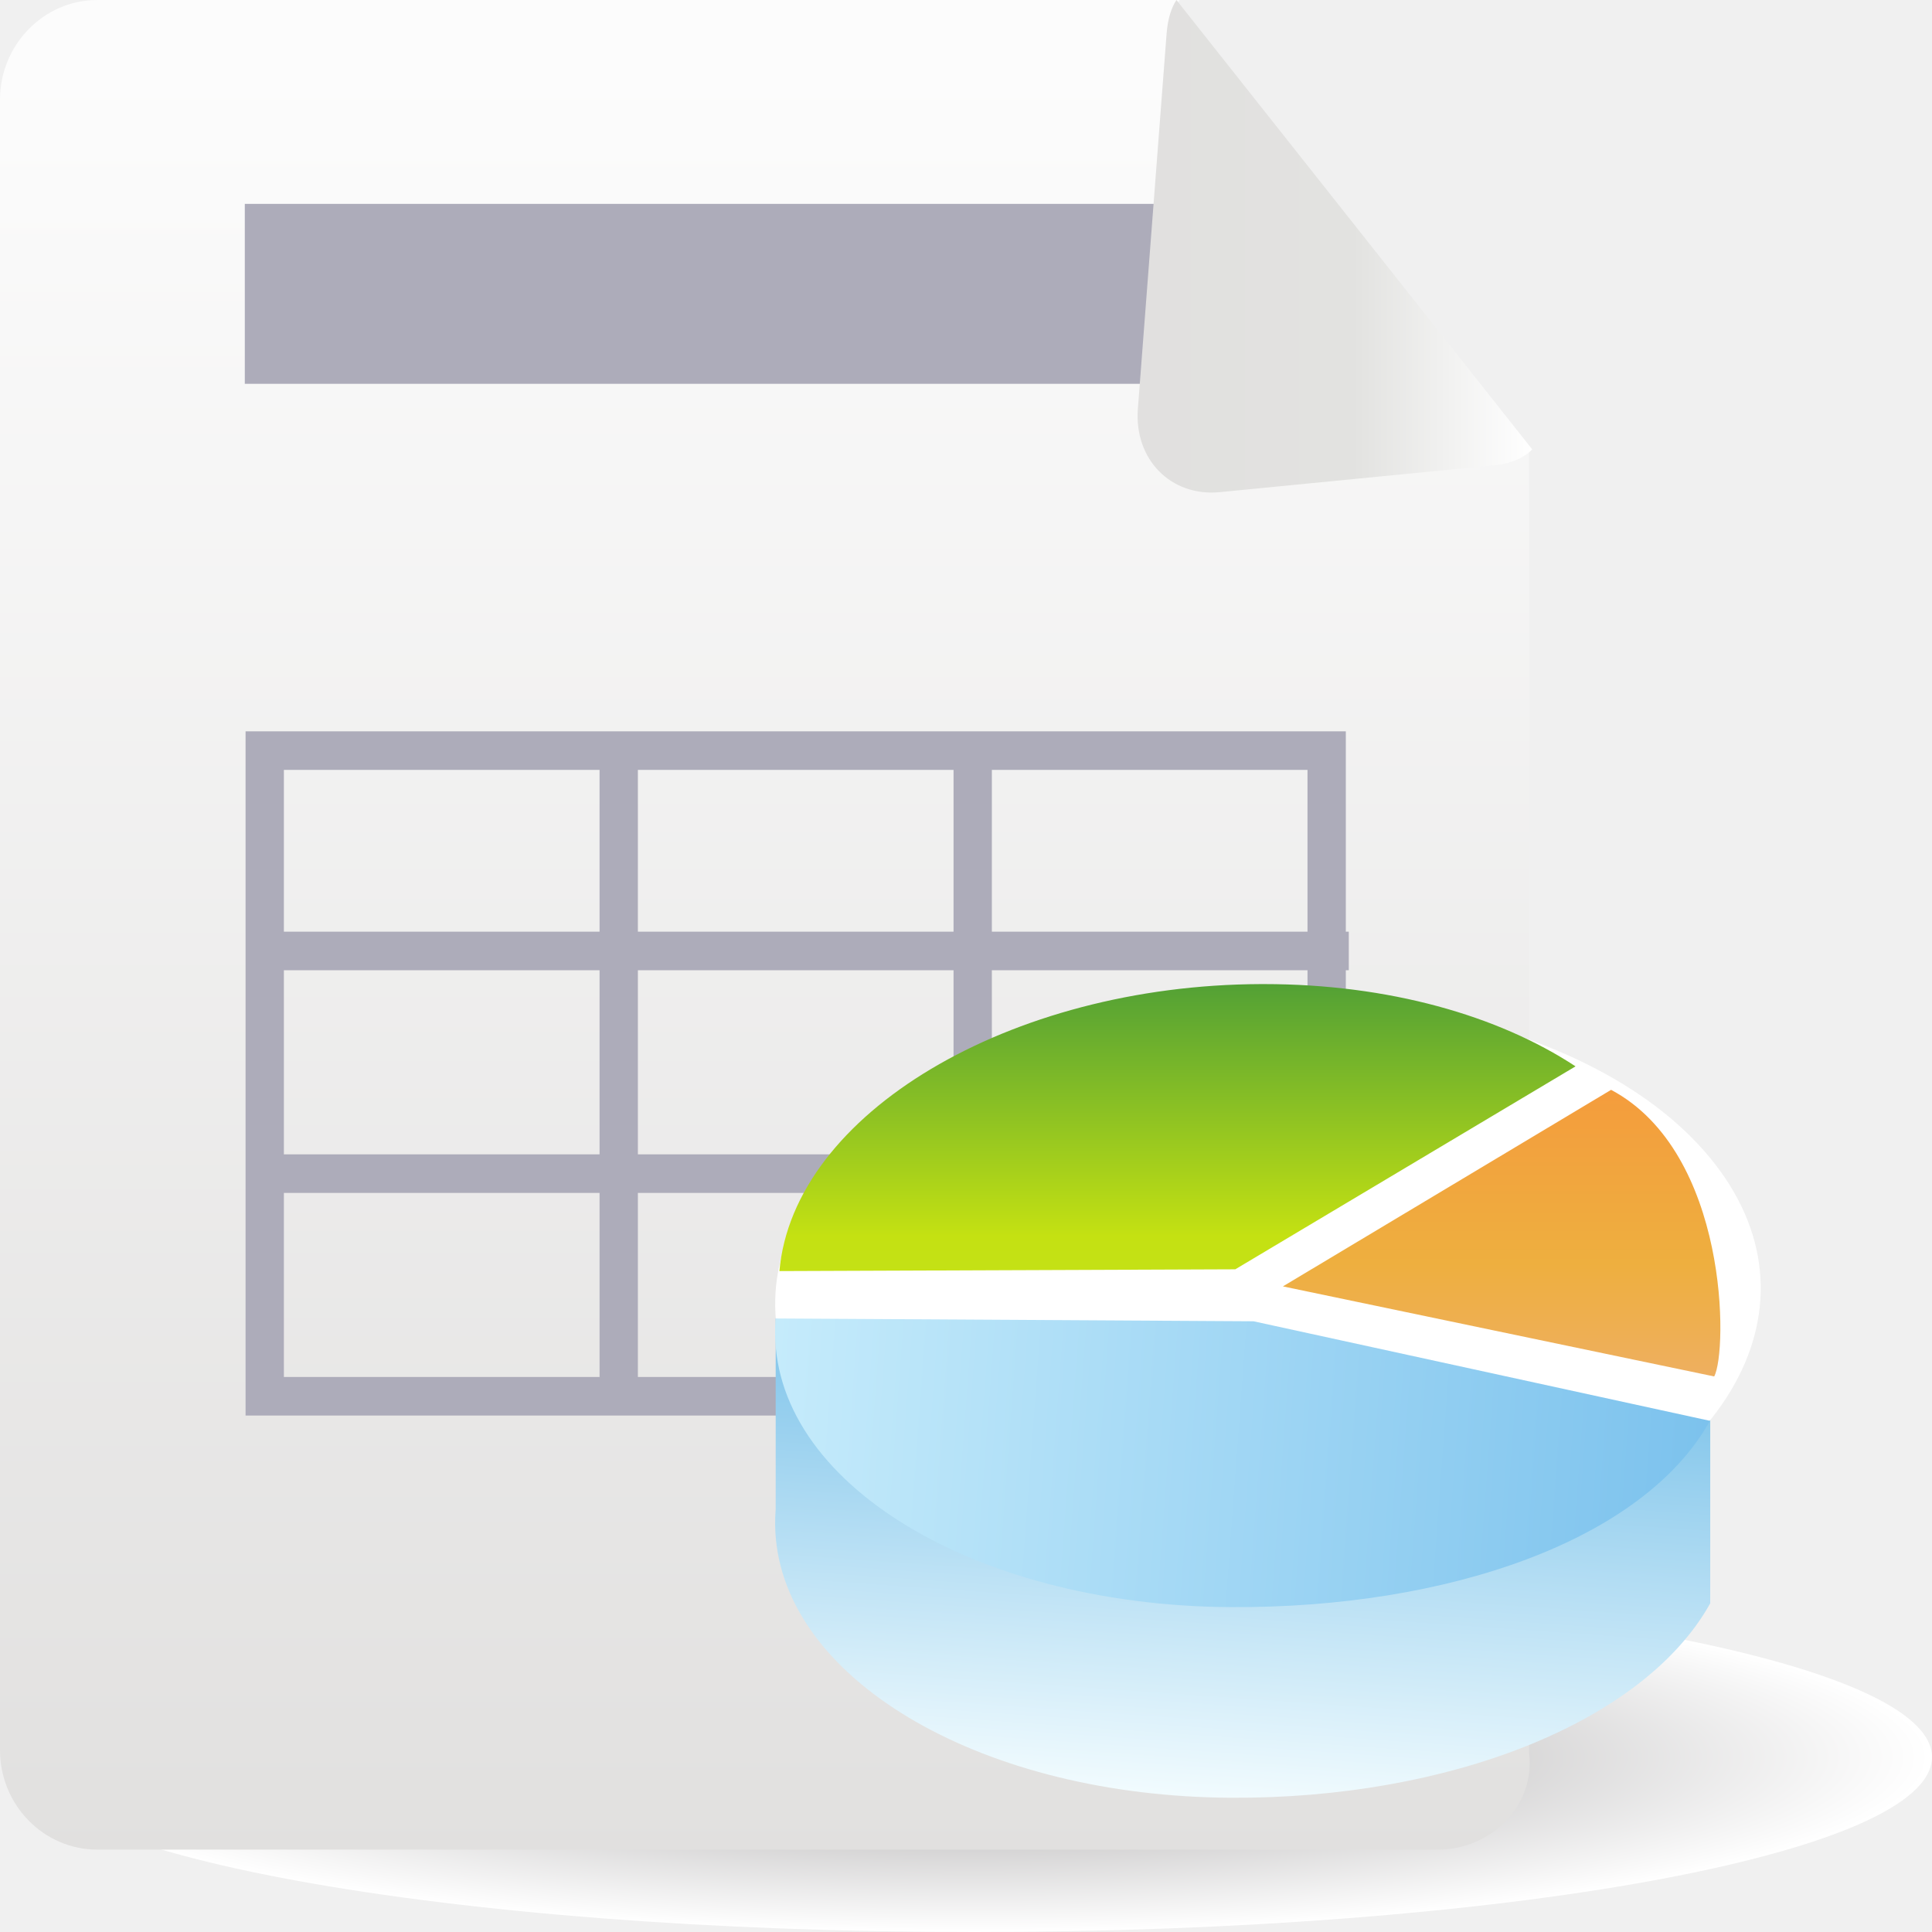
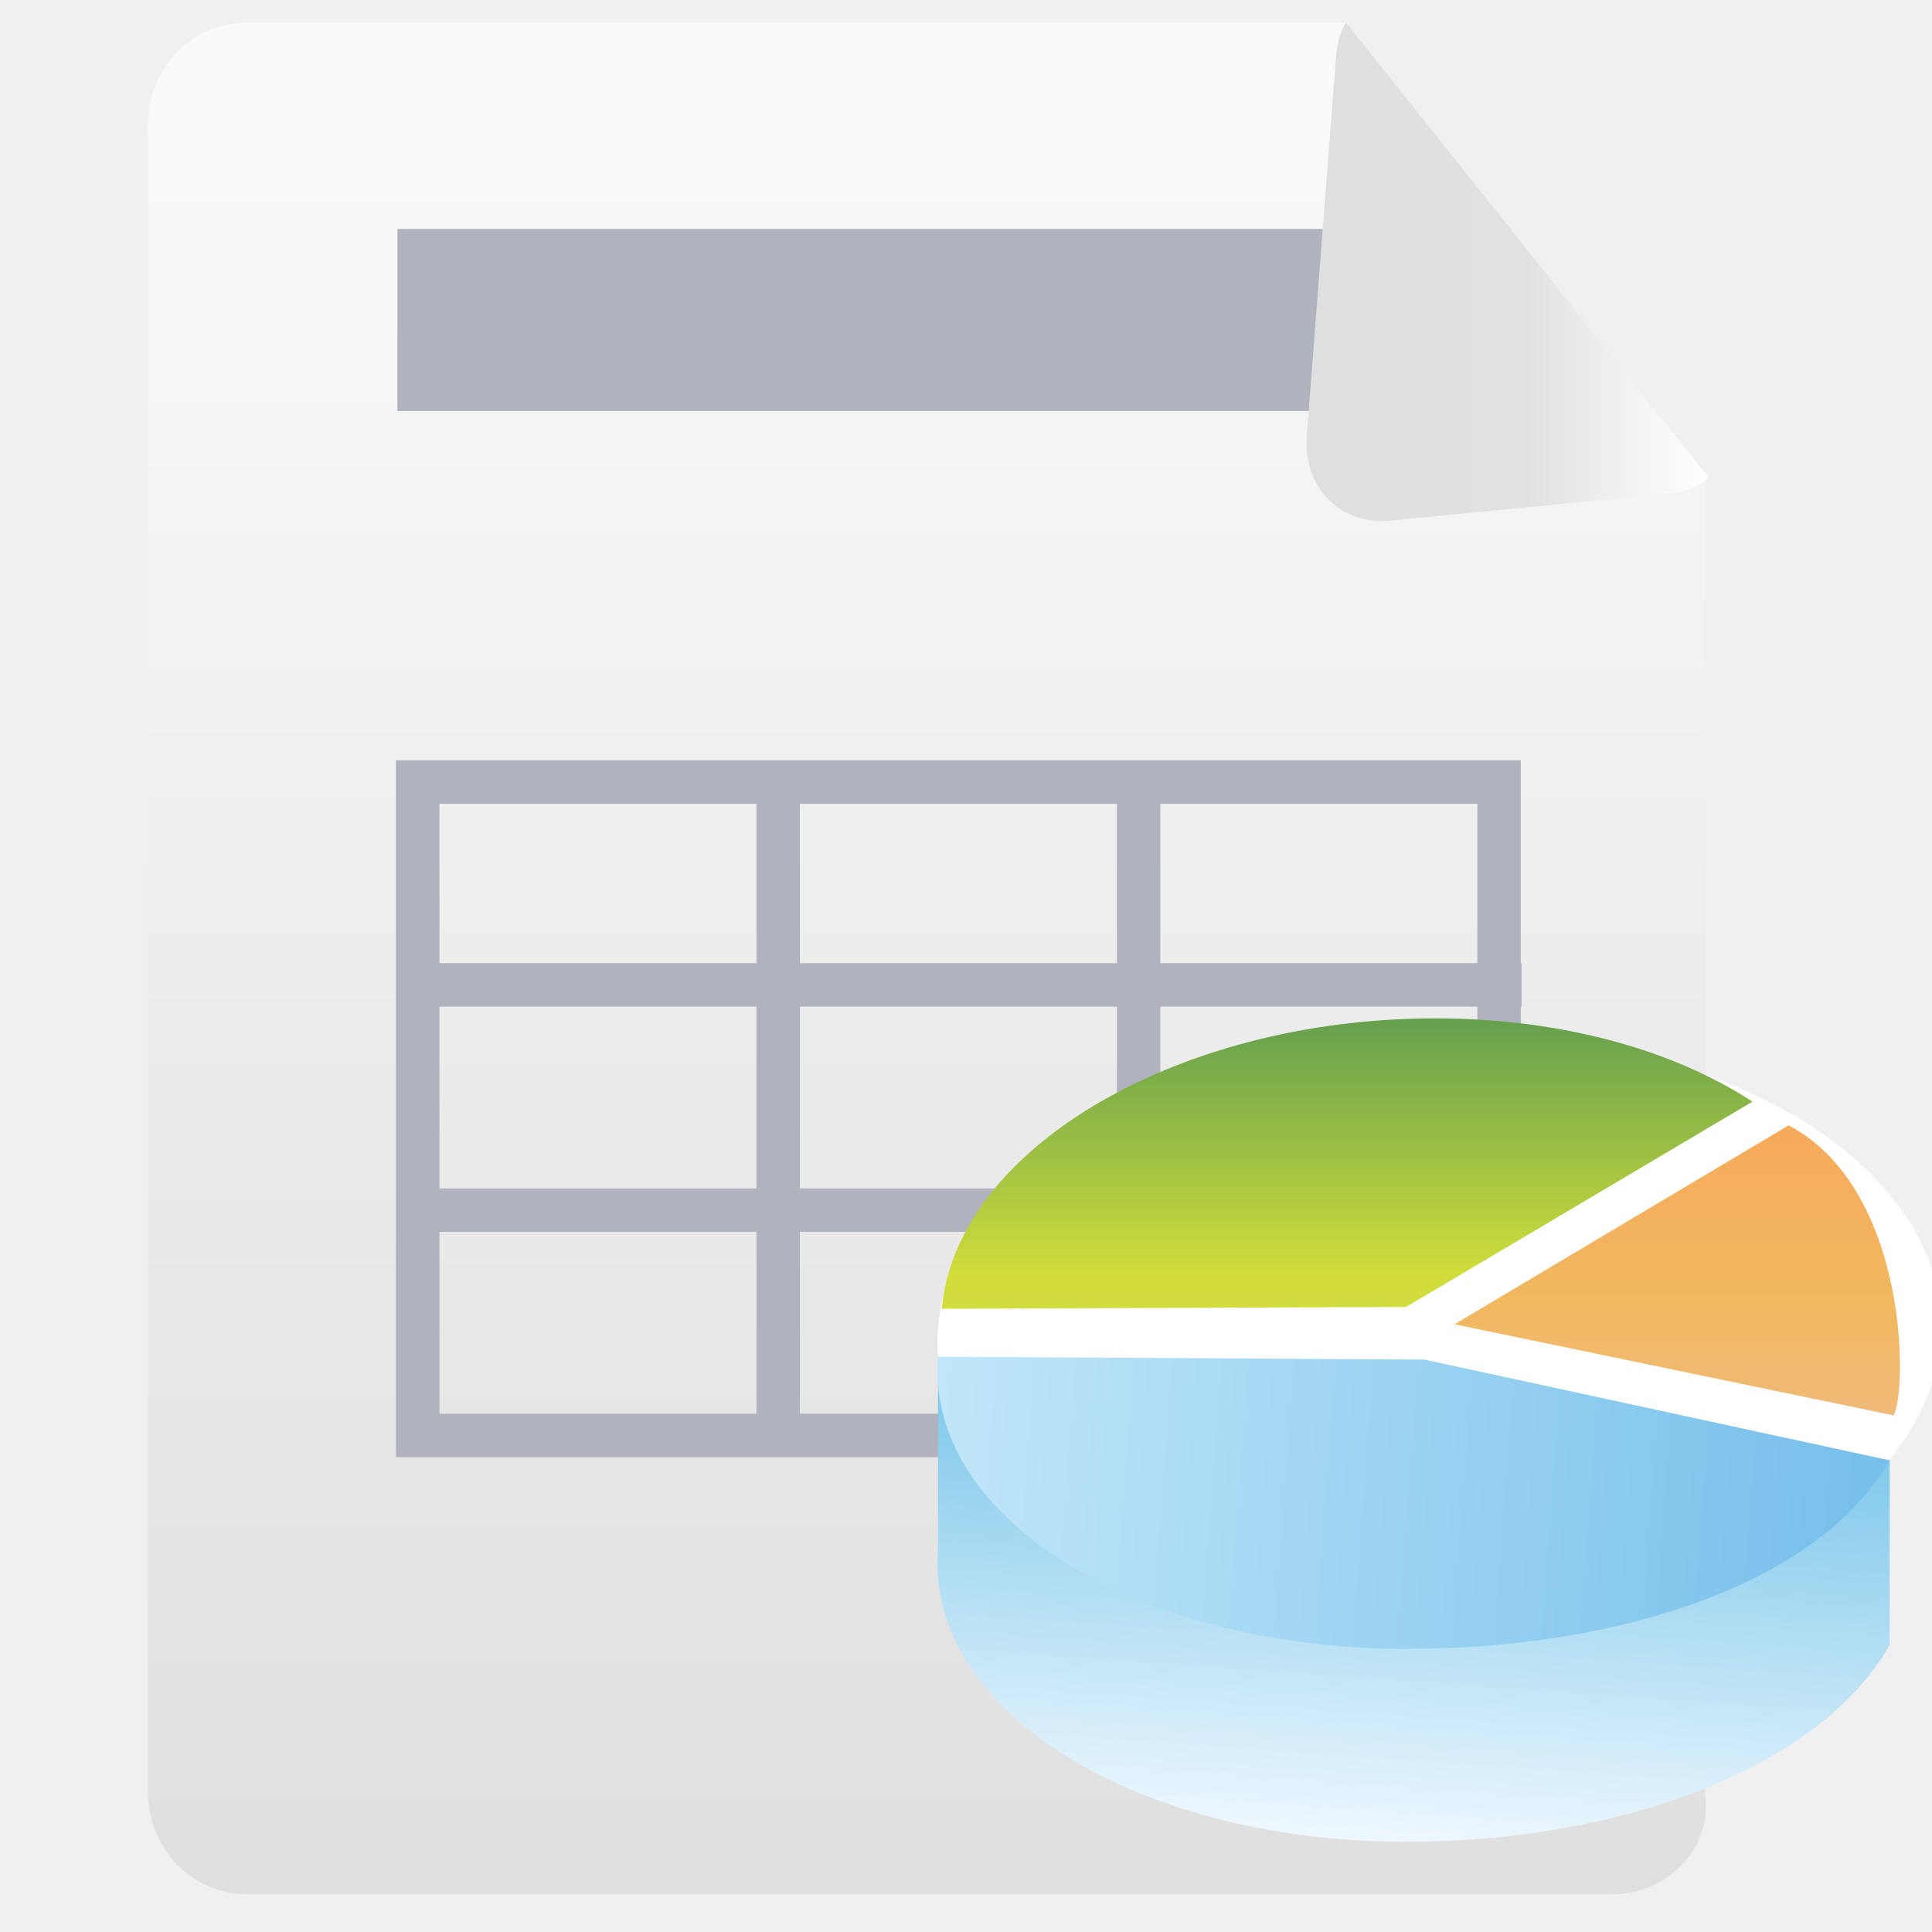
- <svg xmlns="http://www.w3.org/2000/svg" version="1.1" width="16" height="16" id="svg17481">
-   <defs id="defs17483">
-     <clipPath id="clipPath7134">
-       <path d="m 421.392,812.08 -0.75,-9.734 c -0.098,-1.31 0.865,-2.28 2.14,-2.156 l 0,0 7.149,0.695 c 0.454,0.042 0.791,0.196 1.005,0.414 l 0,0 -9.287,11.656 c -0.13,-0.197 -0.226,-0.48 -0.257,-0.875" id="path7136" />
+ <svg xmlns="http://www.w3.org/2000/svg" version="1.1" width="16" height="16" id="svg2" xml:space="preserve">
+   <defs id="defs6">
+     <clipPath id="clipPath26">
+       <path d="m 4.793,47.398 c -1.256,0 -2.278,-1.047 -2.278,-2.322 l 0,0 0,-38.44 c 0,-1.277 1.022,-2.319 2.278,-2.319 l 0,0 31.426,0 c 1.258,0 2.283,1.042 2.136,2.243 l 0,0 0,30.467 C 38.309,36.909 38.01,36.774 37.6,36.735 l 0,0 -6.42,-0.613 c -1.146,-0.109 -2.01,0.748 -1.922,1.906 l 0,0 0.673,8.596 c 0.03,0.35 0.114,0.602 0.232,0.774 l 0,0 -25.37,0 z" id="path28" />
    </clipPath>
-     <linearGradient x1="0" y1="0" x2="1" y2="0" id="linearGradient7142" gradientUnits="userSpaceOnUse" gradientTransform="matrix(10.30176,0,0,-10.30176,420.6348,806.5674)" spreadMethod="pad">
-       <stop id="stop7144" style="stop-color:#e1e0df;stop-opacity:1" offset="0" />
-       <stop id="stop7146" style="stop-color:#e2e2e0;stop-opacity:1" offset="0.547" />
-       <stop id="stop7148" style="stop-color:#ffffff;stop-opacity:1" offset="1" />
+     <linearGradient x1="0" y1="0" x2="1" y2="0" id="linearGradient34" gradientUnits="userSpaceOnUse" gradientTransform="matrix(-1.9e-6,43.08008,43.08008,1.9e-6,20.44189,4.317383)" spreadMethod="pad">
+       <stop id="stop36" style="stop-color:#e0dfdf;stop-opacity:1" offset="0" />
+       <stop id="stop38" style="stop-color:#fafafa;stop-opacity:1" offset="0.957" />
+       <stop id="stop40" style="stop-color:#fafafa;stop-opacity:1" offset="1" />
    </linearGradient>
-     <clipPath id="clipPath7124">
-       <path d="m 0,1505.001 539.578,0 L 539.578,0 0,0 0,1505.001 z" id="path7126" />
+     <clipPath id="clipPath48">
+       <path d="M 0,50 50,50 50,0 0,0 0,50 z" id="path50" />
    </clipPath>
-     <clipPath id="clipPath7104">
-       <path d="m 423.059,771.27 c 5.69,-0.032 10.778,1.735 12.516,4.832 l 0,0 -11.914,2.582 -12.472,0.073 c -0.332,-4.085 4.992,-7.444 11.87,-7.487" id="path7106" />
+     <clipPath id="clipPath74">
+       <path d="m 20.696,12.249 c -0.019,-0.244 -0.018,-0.484 0.007,-0.722 l 0,0 C 21.039,8.192 25.588,5.561 31.354,5.525 l 0,0 c 5.11,-0.029 9.686,1.749 11.247,4.53 l 0,0 0,4.44 -21.905,2.195 0,-4.441 z" id="path76" />
    </clipPath>
-     <linearGradient x1="0" y1="0" x2="1" y2="0" id="linearGradient7112" gradientUnits="userSpaceOnUse" gradientTransform="matrix(24.56574,-0.1661835,-1.187118,-16.39136,410.9228,775.0606)" spreadMethod="pad">
-       <stop id="stop7114" style="stop-color:#c5ebfb;stop-opacity:1" offset="0" />
-       <stop id="stop7116" style="stop-color:#7cc2ed;stop-opacity:1" offset="1" />
+     <linearGradient x1="0" y1="0" x2="1" y2="0" id="linearGradient82" gradientUnits="userSpaceOnUse" gradientTransform="matrix(1.503296,20.75716,20.75716,-1.503296,31.0791,5.503906)" spreadMethod="pad">
+       <stop id="stop84" style="stop-color:#eef8fe;stop-opacity:1" offset="0" />
+       <stop id="stop86" style="stop-color:#0091d4;stop-opacity:1" offset="1" />
    </linearGradient>
-     <clipPath id="clipPath7082">
-       <path d="m 424.428,779.589 11.257,-2.336 c 0.353,0.644 0.387,5.805 -2.691,7.434 l 0,0 -8.566,-5.098 z" id="path7084" />
+     <clipPath id="clipPath94">
+       <path d="M 0,50 50,50 50,0 0,0 0,50 z" id="path96" />
    </clipPath>
-     <linearGradient x1="0" y1="0" x2="1" y2="0" id="linearGradient7090" gradientUnits="userSpaceOnUse" gradientTransform="matrix(1.219498,15.19768,21.7719,0.0968018,429.5615,771.7051)" spreadMethod="pad">
-       <stop id="stop7092" style="stop-color:#eeb09e;stop-opacity:1" offset="0" />
-       <stop id="stop7094" style="stop-color:#eeaf3f;stop-opacity:1" offset="0.558" />
-       <stop id="stop7096" style="stop-color:#f7933c;stop-opacity:1" offset="1" />
+     <clipPath id="clipPath106">
+       <path d="M 32.065,24.476 C 26.174,24.455 21.11,21.456 20.783,17.793 l 0,0 10.685,0.041 7.975,4.726 c -1.81,1.184 -4.385,1.917 -7.298,1.917 l 0,0 c -0.027,0 -0.053,0 -0.08,-0.001" id="path108" />
+     </clipPath>
+     <linearGradient x1="0" y1="0" x2="1" y2="0" id="linearGradient114" gradientUnits="userSpaceOnUse" gradientTransform="matrix(1.065815,13.28358,19.02986,0.0847443,29.39355,11.18457)" spreadMethod="pad">
+       <stop id="stop116" style="stop-color:#d4e056;stop-opacity:1" offset="0" />
+       <stop id="stop118" style="stop-color:#d0dd3a;stop-opacity:1" offset="0.558" />
+       <stop id="stop120" style="stop-color:#65a04e;stop-opacity:1" offset="1" />
    </linearGradient>
-     <clipPath id="clipPath7060">
-       <path d="m 423.85,787.43 c -6.561,-0.024 -12.199,-3.364 -12.564,-7.444 l 0,0 11.899,0.046 8.881,5.264 c -2.018,1.319 -4.886,2.134 -8.13,2.134 l 0,0 c -0.029,0 -0.057,0 -0.086,0" id="path7062" />
+     <clipPath id="clipPath128">
+       <path d="m 32.585,17.436 10.107,-2.098 c 0.318,0.579 0.348,5.213 -2.417,6.676 l 0,0 -7.69,-4.578 z" id="path130" />
    </clipPath>
-     <linearGradient x1="0" y1="0" x2="1" y2="0" id="linearGradient7068" gradientUnits="userSpaceOnUse" gradientTransform="matrix(1.187195,14.795,21.19504,0.0942383,420.8721,772.626)" spreadMethod="pad">
-       <stop id="stop7070" style="stop-color:#c9e432;stop-opacity:1" offset="0" />
-       <stop id="stop7072" style="stop-color:#c4e112;stop-opacity:1" offset="0.558" />
-       <stop id="stop7074" style="stop-color:#53a135;stop-opacity:1" offset="1" />
+     <linearGradient x1="0" y1="0" x2="1" y2="0" id="linearGradient136" gradientUnits="userSpaceOnUse" gradientTransform="matrix(1.09514,13.64907,19.55346,0.087076,37.19434,10.35547)" spreadMethod="pad">
+       <stop id="stop138" style="stop-color:#eebcaa;stop-opacity:1" offset="0" />
+       <stop id="stop140" style="stop-color:#f1b85f;stop-opacity:1" offset="0.558" />
+       <stop id="stop142" style="stop-color:#f9a35a;stop-opacity:1" offset="1" />
    </linearGradient>
-     <clipPath id="clipPath7048">
-       <path d="m 0,1505.001 539.578,0 L 539.578,0 0,0 0,1505.001 z" id="path7050" />
+     <clipPath id="clipPath150">
+       <path d="m 31.354,9.966 c 5.11,-0.029 9.679,1.559 11.239,4.339 l 0,0 -10.698,2.318 -11.199,0.067 c -0.298,-3.67 4.482,-6.685 10.658,-6.724" id="path152" />
    </clipPath>
-     <clipPath id="clipPath7028">
-       <path d="m 411.189,773.813 c -0.021,-0.272 -0.02,-0.539 0.008,-0.803 l 0,0 c 0.374,-3.715 5.44,-6.645 11.862,-6.685 l 0,0 c 5.69,-0.032 10.786,1.947 12.523,5.044 l 0,0 0,4.946 -24.393,2.442 0,-4.944 z" id="path7030" />
+     <linearGradient x1="0" y1="0" x2="1" y2="0" id="linearGradient158" gradientUnits="userSpaceOnUse" gradientTransform="matrix(22.05888,-0.1495945,-1.065185,-14.71794,20.45605,13.37109)" spreadMethod="pad">
+       <stop id="stop160" style="stop-color:#c1e6f9;stop-opacity:1" offset="0" />
+       <stop id="stop162" style="stop-color:#75bfea;stop-opacity:1" offset="1" />
+     </linearGradient>
+     <clipPath id="clipPath170">
+       <path d="M 0,50 50,50 50,0 0,0 0,50 z" id="path172" />
    </clipPath>
-     <linearGradient x1="0" y1="0" x2="1" y2="0" id="linearGradient7036" gradientUnits="userSpaceOnUse" gradientTransform="matrix(1.67421,23.11719,23.11719,-1.67421,422.752,766.3008)" spreadMethod="pad">
-       <stop id="stop7038" style="stop-color:#f1fbfe;stop-opacity:1" offset="0" />
-       <stop id="stop7040" style="stop-color:#0c8cd6;stop-opacity:1" offset="1" />
+     <clipPath id="clipPath180">
+       <path d="m 29.857,46.612 -0.674,-8.74 c -0.086,-1.177 0.778,-2.048 1.924,-1.937 l 0,0 6.418,0.624 c 0.41,0.038 0.711,0.176 0.904,0.372 l 0,0 -8.34,10.467 c -0.117,-0.176 -0.204,-0.431 -0.232,-0.786" id="path182" />
+     </clipPath>
+     <linearGradient x1="0" y1="0" x2="1" y2="0" id="linearGradient188" gradientUnits="userSpaceOnUse" gradientTransform="matrix(9.250977,0,0,-9.250977,29.17773,41.66211)" spreadMethod="pad">
+       <stop id="stop190" style="stop-color:#e0dfdf;stop-opacity:1" offset="0" />
+       <stop id="stop192" style="stop-color:#e1e1e1;stop-opacity:1" offset="0.547" />
+       <stop id="stop194" style="stop-color:#ffffff;stop-opacity:1" offset="1" />
    </linearGradient>
-     <clipPath id="clipPath7002">
-       <path d="m 0,1505.001 539.578,0 L 539.578,0 0,0 0,1505.001 z" id="path7004" />
-     </clipPath>
-     <clipPath id="clipPath6980">
-       <path d="m 393.479,812.955 c -1.398,0 -2.537,-1.166 -2.537,-2.586 l 0,0 0,-42.808 c 0,-1.422 1.139,-2.581 2.537,-2.581 l 0,0 34.997,0 c 1.4,0 2.542,1.159 2.378,2.499 l 0,0 0,33.927 c -0.05,-0.132 -0.384,-0.282 -0.839,-0.325 l 0,0 -7.151,-0.684 c -1.275,-0.121 -2.238,0.834 -2.14,2.123 l 0,0 0.75,9.572 c 0.033,0.39 0.126,0.672 0.257,0.863 l 0,0 -28.252,0 z" id="path6982" />
-     </clipPath>
-     <linearGradient x1="0" y1="0" x2="1" y2="0" id="linearGradient6988" gradientUnits="userSpaceOnUse" gradientTransform="matrix(0,47.97461,47.97461,0,410.9062,764.9805)" spreadMethod="pad">
-       <stop id="stop6990" style="stop-color:#e1e0df;stop-opacity:1" offset="0" />
-       <stop id="stop6992" style="stop-color:#fcfcfc;stop-opacity:1" offset="0.957" />
-       <stop id="stop6994" style="stop-color:#fcfcfc;stop-opacity:1" offset="1" />
-     </linearGradient>
-     <clipPath id="clipPath6962">
-       <path d="m 0,1505.001 539.578,0 L 539.578,0 0,0 0,1505.001 z" id="path6964" />
-     </clipPath>
-     <clipPath id="clipPath6942">
-       <path d="m 391.384,767.38 c 0,-2.508 11.19,-4.537 24.992,-4.537 l 0,0 c 13.801,0 24.994,2.029 24.994,4.537 l 0,0 c 0,2.504 -11.193,4.533 -24.994,4.533 l 0,0 c -13.802,0 -24.992,-2.029 -24.992,-4.533" id="path6944" />
-     </clipPath>
-     <radialGradient cx="0" cy="0" r="1" fx="0" fy="0" id="radialGradient6950" gradientUnits="userSpaceOnUse" gradientTransform="matrix(24.99914,0,0,-4.534164,416.377,767.3779)" spreadMethod="pad">
-       <stop id="stop6952" style="stop-color:#a7a5a6;stop-opacity:1" offset="0" />
-       <stop id="stop6954" style="stop-color:#ffffff;stop-opacity:1" offset="1" />
-     </radialGradient>
  </defs>
-   <g transform="translate(-343.4825,-547.6822)" id="layer1">
-     <g transform="matrix(0.317284,0,0,-0.3192848,219.4428,807.2464)" id="g6938">
-       <g clip-path="url(#clipPath6942)" id="g6940">
-         <g id="g6946">
-           <g id="g6948">
-             <path d="m 391.384,767.38 c 0,-2.508 11.19,-4.537 24.992,-4.537 l 0,0 c 13.801,0 24.994,2.029 24.994,4.537 l 0,0 c 0,2.504 -11.193,4.533 -24.994,4.533 l 0,0 c -13.802,0 -24.992,-2.029 -24.992,-4.533" id="path6956" style="fill:url(#radialGradient6950);stroke:none" />
+   <g transform="matrix(1.25,0,0,-1.25,0,16)" id="g10">
+     <g transform="matrix(0.2878299,0,0,0.2878299,2.65344,10.19601)" id="g12">
+       <path d="M 0,0 15.378,0 0,0 z" id="path14" style="fill:#b0b2bd;fill-opacity:1;fill-rule:nonzero;stroke:none" />
+     </g>
+     <path d="m 2.653,10.114 4.426,0 0,0.165 -4.426,0 0,-0.165 z" id="path16" style="fill:#b0b2bd;fill-opacity:1;fill-rule:nonzero;stroke:none" />
+     <path d="m 7.08,9.643 -4.426,0 0,1.106 4.426,0 0,-1.106 z" id="path18" style="fill:#b0b2bd;fill-opacity:1;fill-rule:nonzero;stroke:none" />
+     <path d="m 2.735,9.724 4.263,0 0,0.943 -4.263,0 0,-0.943 z m 4.425,-0.162 -4.587,0 0,1.268 4.587,0 0,-1.268 z" id="path20" style="fill:#b0b2bd;fill-opacity:1;fill-rule:nonzero;stroke:none" />
+     <g transform="matrix(0.2878299,0,0,0.2878299,0.2577745,-0.9922284)" id="g22">
+       <g clip-path="url(#clipPath26)" id="g24">
+         <g id="g30">
+           <g id="g32">
+             <path d="m 4.793,47.398 c -1.256,0 -2.278,-1.047 -2.278,-2.322 l 0,0 0,-38.44 c 0,-1.277 1.022,-2.319 2.278,-2.319 l 0,0 31.426,0 c 1.258,0 2.283,1.042 2.136,2.243 l 0,0 0,30.467 C 38.309,36.909 38.01,36.774 37.6,36.735 l 0,0 -6.42,-0.613 c -1.146,-0.109 -2.01,0.748 -1.922,1.906 l 0,0 0.673,8.596 c 0.03,0.35 0.114,0.602 0.232,0.774 l 0,0 -25.37,0 z" id="path42" style="fill:url(#linearGradient34);stroke:none" />
          </g>
        </g>
      </g>
    </g>
-     <g transform="matrix(0.317284,0,0,-0.3192848,219.4428,807.2464)" id="g6958">
-       <g clip-path="url(#clipPath6962)" id="g6960">
-         <g transform="translate(397.4111,803.459)" id="g6966">
-           <path d="M 0,0 17.125,0" id="path6968" style="fill:#adacba;fill-opacity:1;fill-rule:nonzero;stroke:none" />
+     <g transform="matrix(0.2878299,0,0,0.2878299,0.2577745,-0.9922284)" id="g44">
+       <g clip-path="url(#clipPath48)" id="g46">
+         <path d="m 33.61,14.877 -24.891,0 0,15.039 24.891,0 0,-15.039 z" id="path52" style="fill:none;stroke:#b0b2bd;stroke-width:1;stroke-linecap:butt;stroke-linejoin:miter;stroke-miterlimit:4;stroke-opacity:1;stroke-dasharray:none" />
+         <g transform="translate(8.7197,25.248)" id="g54">
+           <path d="M 0,0 25.408,0" id="path56" style="fill:none;stroke:#b0b2bd;stroke-width:1;stroke-linecap:butt;stroke-linejoin:miter;stroke-miterlimit:4;stroke-opacity:1;stroke-dasharray:none" />
        </g>
-         <path d="m 414.536,803.141 -17.125,0 0,0.638 17.125,0 0,-0.638 z" id="path6970" style="fill:#adacba;fill-opacity:1;fill-rule:nonzero;stroke:none" />
-         <path d="m 414.536,801.319 -17.125,0 0,4.279 17.125,0 0,-4.279 z" id="path6972" style="fill:#adacba;fill-opacity:1;fill-rule:nonzero;stroke:none" />
-         <path d="m 397.726,801.632 16.492,0 0,3.647 -16.492,0 0,-3.647 z m 17.119,-0.627 -17.746,0 0,4.904 17.746,0 0,-4.904 z" id="path6974" style="fill:#adacba;fill-opacity:1;fill-rule:nonzero;stroke:none" />
+         <g transform="translate(8.7197,20.0625)" id="g58">
+           <path d="M 0,0 25.408,0" id="path60" style="fill:none;stroke:#b0b2bd;stroke-width:1;stroke-linecap:butt;stroke-linejoin:miter;stroke-miterlimit:4;stroke-opacity:1;stroke-dasharray:none" />
+         </g>
+         <g transform="translate(17.0166,14.877)" id="g62">
+           <path d="M 0,0 0,15.038" id="path64" style="fill:none;stroke:#b0b2bd;stroke-width:1;stroke-linecap:butt;stroke-linejoin:miter;stroke-miterlimit:4;stroke-opacity:1;stroke-dasharray:none" />
+         </g>
+         <g transform="translate(25.313,14.877)" id="g66">
+           <path d="M 0,0 0,15.038" id="path68" style="fill:none;stroke:#b0b2bd;stroke-width:1;stroke-linecap:butt;stroke-linejoin:miter;stroke-miterlimit:4;stroke-opacity:1;stroke-dasharray:none" />
+         </g>
      </g>
    </g>
-     <g transform="matrix(0.317284,0,0,-0.3192848,219.4428,807.2464)" id="g6976">
-       <g clip-path="url(#clipPath6980)" id="g6978">
-         <g id="g6984">
-           <g id="g6986">
-             <path d="m 393.479,812.955 c -1.398,0 -2.537,-1.166 -2.537,-2.586 l 0,0 0,-42.808 c 0,-1.422 1.139,-2.581 2.537,-2.581 l 0,0 34.997,0 c 1.4,0 2.542,1.159 2.378,2.499 l 0,0 0,33.927 c -0.05,-0.132 -0.384,-0.282 -0.839,-0.325 l 0,0 -7.151,-0.684 c -1.275,-0.121 -2.238,0.834 -2.14,2.123 l 0,0 0.75,9.572 c 0.033,0.39 0.126,0.672 0.257,0.863 l 0,0 -28.252,0 z" id="path6996" style="fill:url(#linearGradient6988);stroke:none" />
+     <g transform="matrix(0.2878299,0,0,0.2878299,0.2577745,-0.9922284)" id="g70">
+       <g clip-path="url(#clipPath74)" id="g72">
+         <g id="g78">
+           <g id="g80">
+             <path d="m 20.696,12.249 c -0.019,-0.244 -0.018,-0.484 0.007,-0.722 l 0,0 C 21.039,8.192 25.588,5.561 31.354,5.525 l 0,0 c 5.11,-0.029 9.686,1.749 11.247,4.53 l 0,0 0,4.44 -21.905,2.195 0,-4.441 z" id="path88" style="fill:url(#linearGradient82);stroke:none" />
          </g>
        </g>
      </g>
    </g>
-     <g transform="matrix(0.317284,0,0,-0.3192848,219.4428,807.2464)" id="g6998">
-       <g clip-path="url(#clipPath7002)" id="g7000">
-         <path d="m 425.57,776.739 -27.718,0 0,16.747 27.718,0 0,-16.747 z" id="path7006" style="fill:none;stroke:#adacba;stroke-width:1;stroke-linecap:butt;stroke-linejoin:miter;stroke-miterlimit:4;stroke-opacity:1;stroke-dasharray:none" />
-         <g transform="translate(397.8525,788.2891)" id="g7008">
-           <path d="M 0,0 28.295,0" id="path7010" style="fill:none;stroke:#adacba;stroke-width:1;stroke-linecap:butt;stroke-linejoin:miter;stroke-miterlimit:4;stroke-opacity:1;stroke-dasharray:none" />
-         </g>
-         <g transform="translate(397.8525,782.5137)" id="g7012">
-           <path d="M 0,0 28.295,0" id="path7014" style="fill:none;stroke:#adacba;stroke-width:1;stroke-linecap:butt;stroke-linejoin:miter;stroke-miterlimit:4;stroke-opacity:1;stroke-dasharray:none" />
-         </g>
-         <g transform="translate(407.0918,776.7393)" id="g7016">
-           <path d="M 0,0 0,16.746" id="path7018" style="fill:none;stroke:#adacba;stroke-width:1;stroke-linecap:butt;stroke-linejoin:miter;stroke-miterlimit:4;stroke-opacity:1;stroke-dasharray:none" />
-         </g>
-         <g transform="translate(416.3311,776.7393)" id="g7020">
-           <path d="M 0,0 0,16.746" id="path7022" style="fill:none;stroke:#adacba;stroke-width:1;stroke-linecap:butt;stroke-linejoin:miter;stroke-miterlimit:4;stroke-opacity:1;stroke-dasharray:none" />
+     <g transform="matrix(0.2878299,0,0,0.2878299,0.2577745,-0.9922284)" id="g90">
+       <g clip-path="url(#clipPath94)" id="g92">
+         <g transform="translate(42.8213,20.1406)" id="g98">
+           <path d="m 0,0 c 2.545,-3.469 -0.132,-7.592 -5.979,-9.21 -5.848,-1.618 -12.651,-0.117 -15.196,3.353 -2.545,3.467 0.132,7.592 5.98,9.21 C -9.348,4.971 -2.546,3.471 0,0" id="path100" style="fill:#ffffff;fill-opacity:1;fill-rule:nonzero;stroke:none" />
        </g>
      </g>
    </g>
-     <g transform="matrix(0.317284,0,0,-0.3192848,219.4428,807.2464)" id="g7024">
-       <g clip-path="url(#clipPath7028)" id="g7026">
-         <g id="g7032">
-           <g id="g7034">
-             <path d="m 411.189,773.813 c -0.021,-0.272 -0.02,-0.539 0.008,-0.803 l 0,0 c 0.374,-3.715 5.44,-6.645 11.862,-6.685 l 0,0 c 5.69,-0.032 10.786,1.947 12.523,5.044 l 0,0 0,4.946 -24.393,2.442 0,-4.944 z" id="path7042" style="fill:url(#linearGradient7036);stroke:none" />
+     <g transform="matrix(0.2878299,0,0,0.2878299,0.2577745,-0.9922284)" id="g102">
+       <g clip-path="url(#clipPath106)" id="g104">
+         <g id="g110">
+           <g id="g112">
+             <path d="M 32.065,24.476 C 26.174,24.455 21.11,21.456 20.783,17.793 l 0,0 10.685,0.041 7.975,4.726 c -1.81,1.184 -4.385,1.917 -7.298,1.917 l 0,0 c -0.027,0 -0.053,0 -0.08,-0.001" id="path122" style="fill:url(#linearGradient114);stroke:none" />
          </g>
        </g>
      </g>
    </g>
-     <g transform="matrix(0.317284,0,0,-0.3192848,219.4428,807.2464)" id="g7044">
-       <g clip-path="url(#clipPath7048)" id="g7046">
-         <g transform="translate(435.8281,782.6016)" id="g7052">
-           <path d="m 0,0 c 2.834,-3.863 -0.146,-8.455 -6.659,-10.257 -6.512,-1.802 -14.087,-0.131 -16.922,3.734 -2.834,3.862 0.147,8.455 6.659,10.256 C -10.409,5.535 -2.835,3.864 0,0" id="path7054" style="fill:#ffffff;fill-opacity:1;fill-rule:nonzero;stroke:none" />
-         </g>
-       </g>
-     </g>
-     <g transform="matrix(0.317284,0,0,-0.3192848,219.4428,807.2464)" id="g7056">
-       <g clip-path="url(#clipPath7060)" id="g7058">
-         <g id="g7064">
-           <g id="g7066">
-             <path d="m 423.85,787.43 c -6.561,-0.024 -12.199,-3.364 -12.564,-7.444 l 0,0 11.899,0.046 8.881,5.264 c -2.018,1.319 -4.886,2.134 -8.13,2.134 l 0,0 c -0.029,0 -0.057,0 -0.086,0" id="path7076" style="fill:url(#linearGradient7068);stroke:none" />
+     <g transform="matrix(0.2878299,0,0,0.2878299,0.2577745,-0.9922284)" id="g124">
+       <g clip-path="url(#clipPath128)" id="g126">
+         <g id="g132">
+           <g id="g134">
+             <path d="m 32.585,17.436 10.107,-2.098 c 0.318,0.579 0.348,5.213 -2.417,6.676 l 0,0 -7.69,-4.578 z" id="path144" style="fill:url(#linearGradient136);stroke:none" />
          </g>
        </g>
      </g>
    </g>
-     <g transform="matrix(0.317284,0,0,-0.3192848,219.4428,807.2464)" id="g7078">
-       <g clip-path="url(#clipPath7082)" id="g7080">
-         <g id="g7086">
-           <g id="g7088">
-             <path d="m 424.428,779.589 11.257,-2.336 c 0.353,0.644 0.387,5.805 -2.691,7.434 l 0,0 -8.566,-5.098 z" id="path7098" style="fill:url(#linearGradient7090);stroke:none" />
+     <g transform="matrix(0.2878299,0,0,0.2878299,0.2577745,-0.9922284)" id="g146">
+       <g clip-path="url(#clipPath150)" id="g148">
+         <g id="g154">
+           <g id="g156">
+             <path d="m 31.354,9.966 c 5.11,-0.029 9.679,1.559 11.239,4.339 l 0,0 -10.698,2.318 -11.199,0.067 c -0.298,-3.67 4.482,-6.685 10.658,-6.724" id="path164" style="fill:url(#linearGradient158);stroke:none" />
          </g>
        </g>
      </g>
    </g>
-     <g transform="matrix(0.317284,0,0,-0.3192848,219.4428,807.2464)" id="g7100">
-       <g clip-path="url(#clipPath7104)" id="g7102">
-         <g id="g7108">
-           <g id="g7110">
-             <path d="m 423.059,771.27 c 5.69,-0.032 10.778,1.735 12.516,4.832 l 0,0 -11.914,2.582 -12.472,0.073 c -0.332,-4.085 4.992,-7.444 11.87,-7.487" id="path7118" style="fill:url(#linearGradient7112);stroke:none" />
-           </g>
-         </g>
+     <g transform="matrix(0.2878299,0,0,0.2878299,0.2577745,-0.9922284)" id="g166">
+       <g clip-path="url(#clipPath170)" id="g168">
+         <path d="m 31.899,38.458 -23.647,0 0,4.191 23.647,0 0,-4.191 z" id="path174" style="fill:#b0b2bd;fill-opacity:1;fill-rule:nonzero;stroke:none" />
      </g>
    </g>
-     <g transform="matrix(0.317284,0,0,-0.3192848,219.4428,807.2464)" id="g7120">
-       <g clip-path="url(#clipPath7124)" id="g7122">
-         <path d="m 423.666,803 -26.334,0 0,4.667 26.334,0 0,-4.667 z" id="path7128" style="fill:#adacba;fill-opacity:1;fill-rule:nonzero;stroke:none" />
-       </g>
-     </g>
-     <g transform="matrix(0.317284,0,0,-0.3192848,219.4428,807.2464)" id="g7130">
-       <g clip-path="url(#clipPath7134)" id="g7132">
-         <g id="g7138">
-           <g id="g7140">
-             <path d="m 421.392,812.08 -0.75,-9.734 c -0.098,-1.31 0.865,-2.28 2.14,-2.156 l 0,0 7.149,0.695 c 0.454,0.042 0.791,0.196 1.005,0.414 l 0,0 -9.287,11.656 c -0.13,-0.197 -0.226,-0.48 -0.257,-0.875" id="path7150" style="fill:url(#linearGradient7142);stroke:none" />
+     <g transform="matrix(0.2878299,0,0,0.2878299,0.2577745,-0.9922284)" id="g176">
+       <g clip-path="url(#clipPath180)" id="g178">
+         <g id="g184">
+           <g id="g186">
+             <path d="m 29.857,46.612 -0.674,-8.74 c -0.086,-1.177 0.778,-2.048 1.924,-1.937 l 0,0 6.418,0.624 c 0.41,0.038 0.711,0.176 0.904,0.372 l 0,0 -8.34,10.467 c -0.117,-0.176 -0.204,-0.431 -0.232,-0.786" id="path196" style="fill:url(#linearGradient188);stroke:none" />
          </g>
        </g>
      </g>
    </g>
  </g>
</svg>
